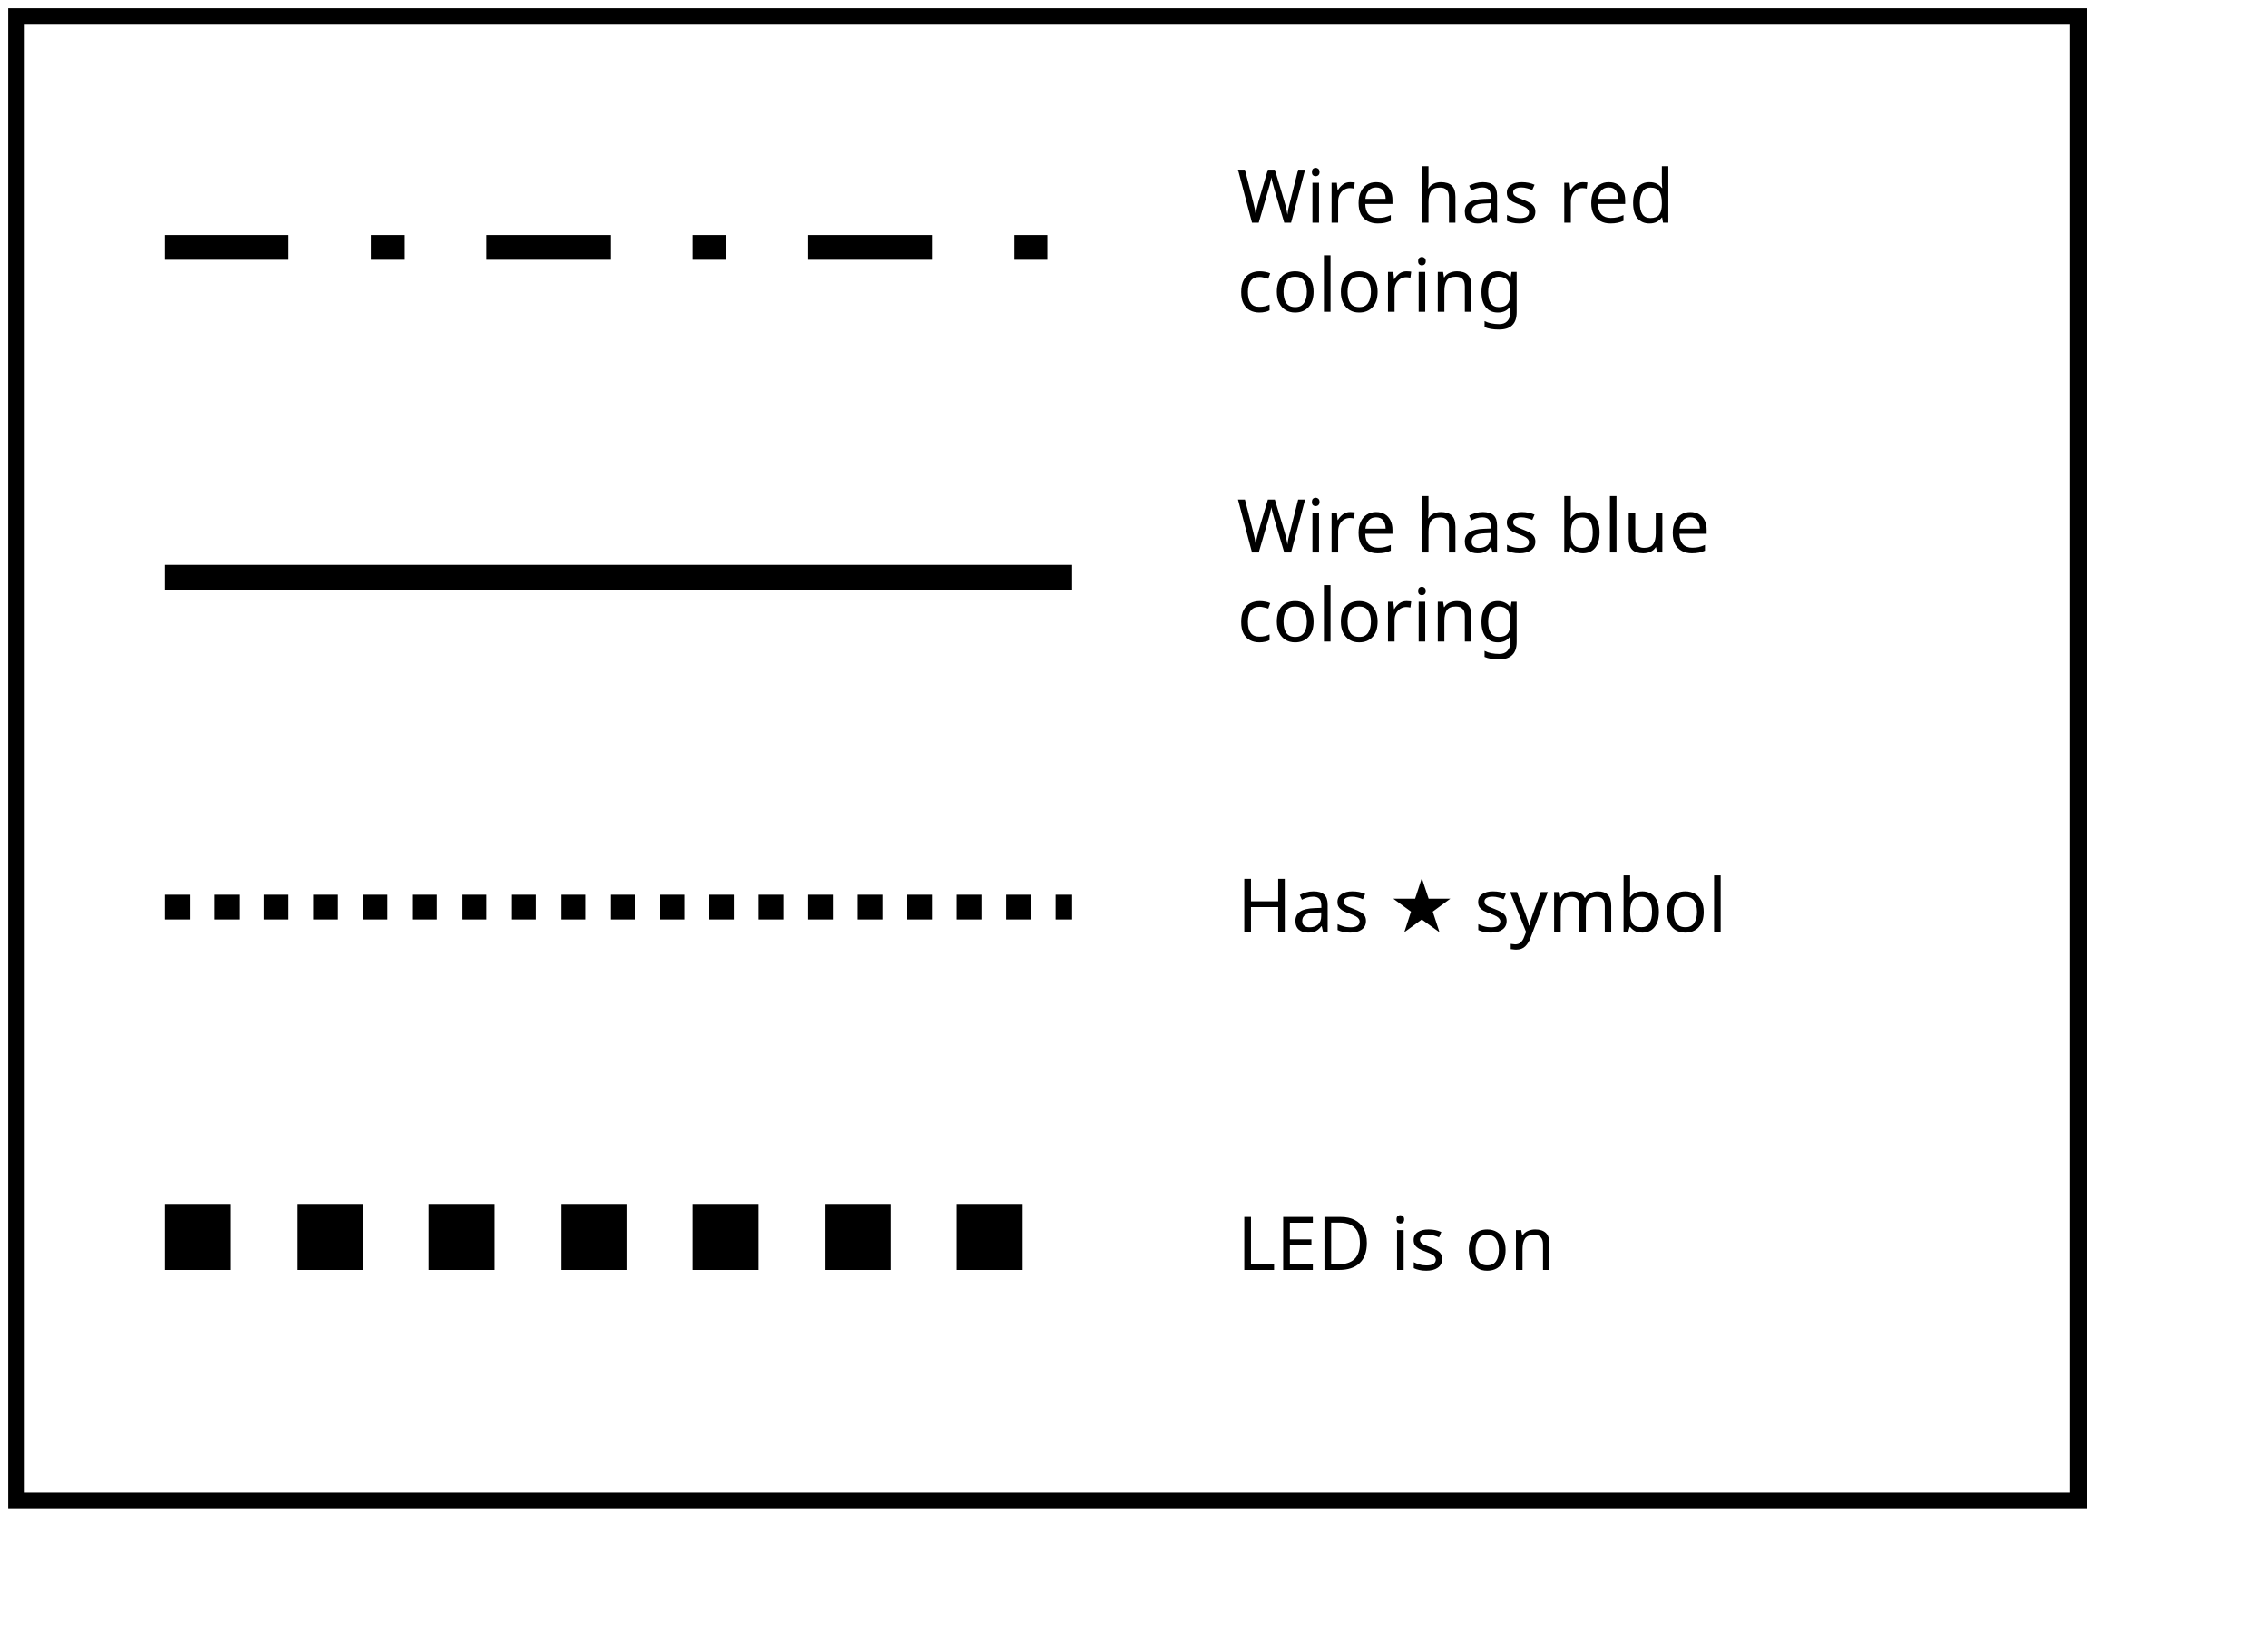
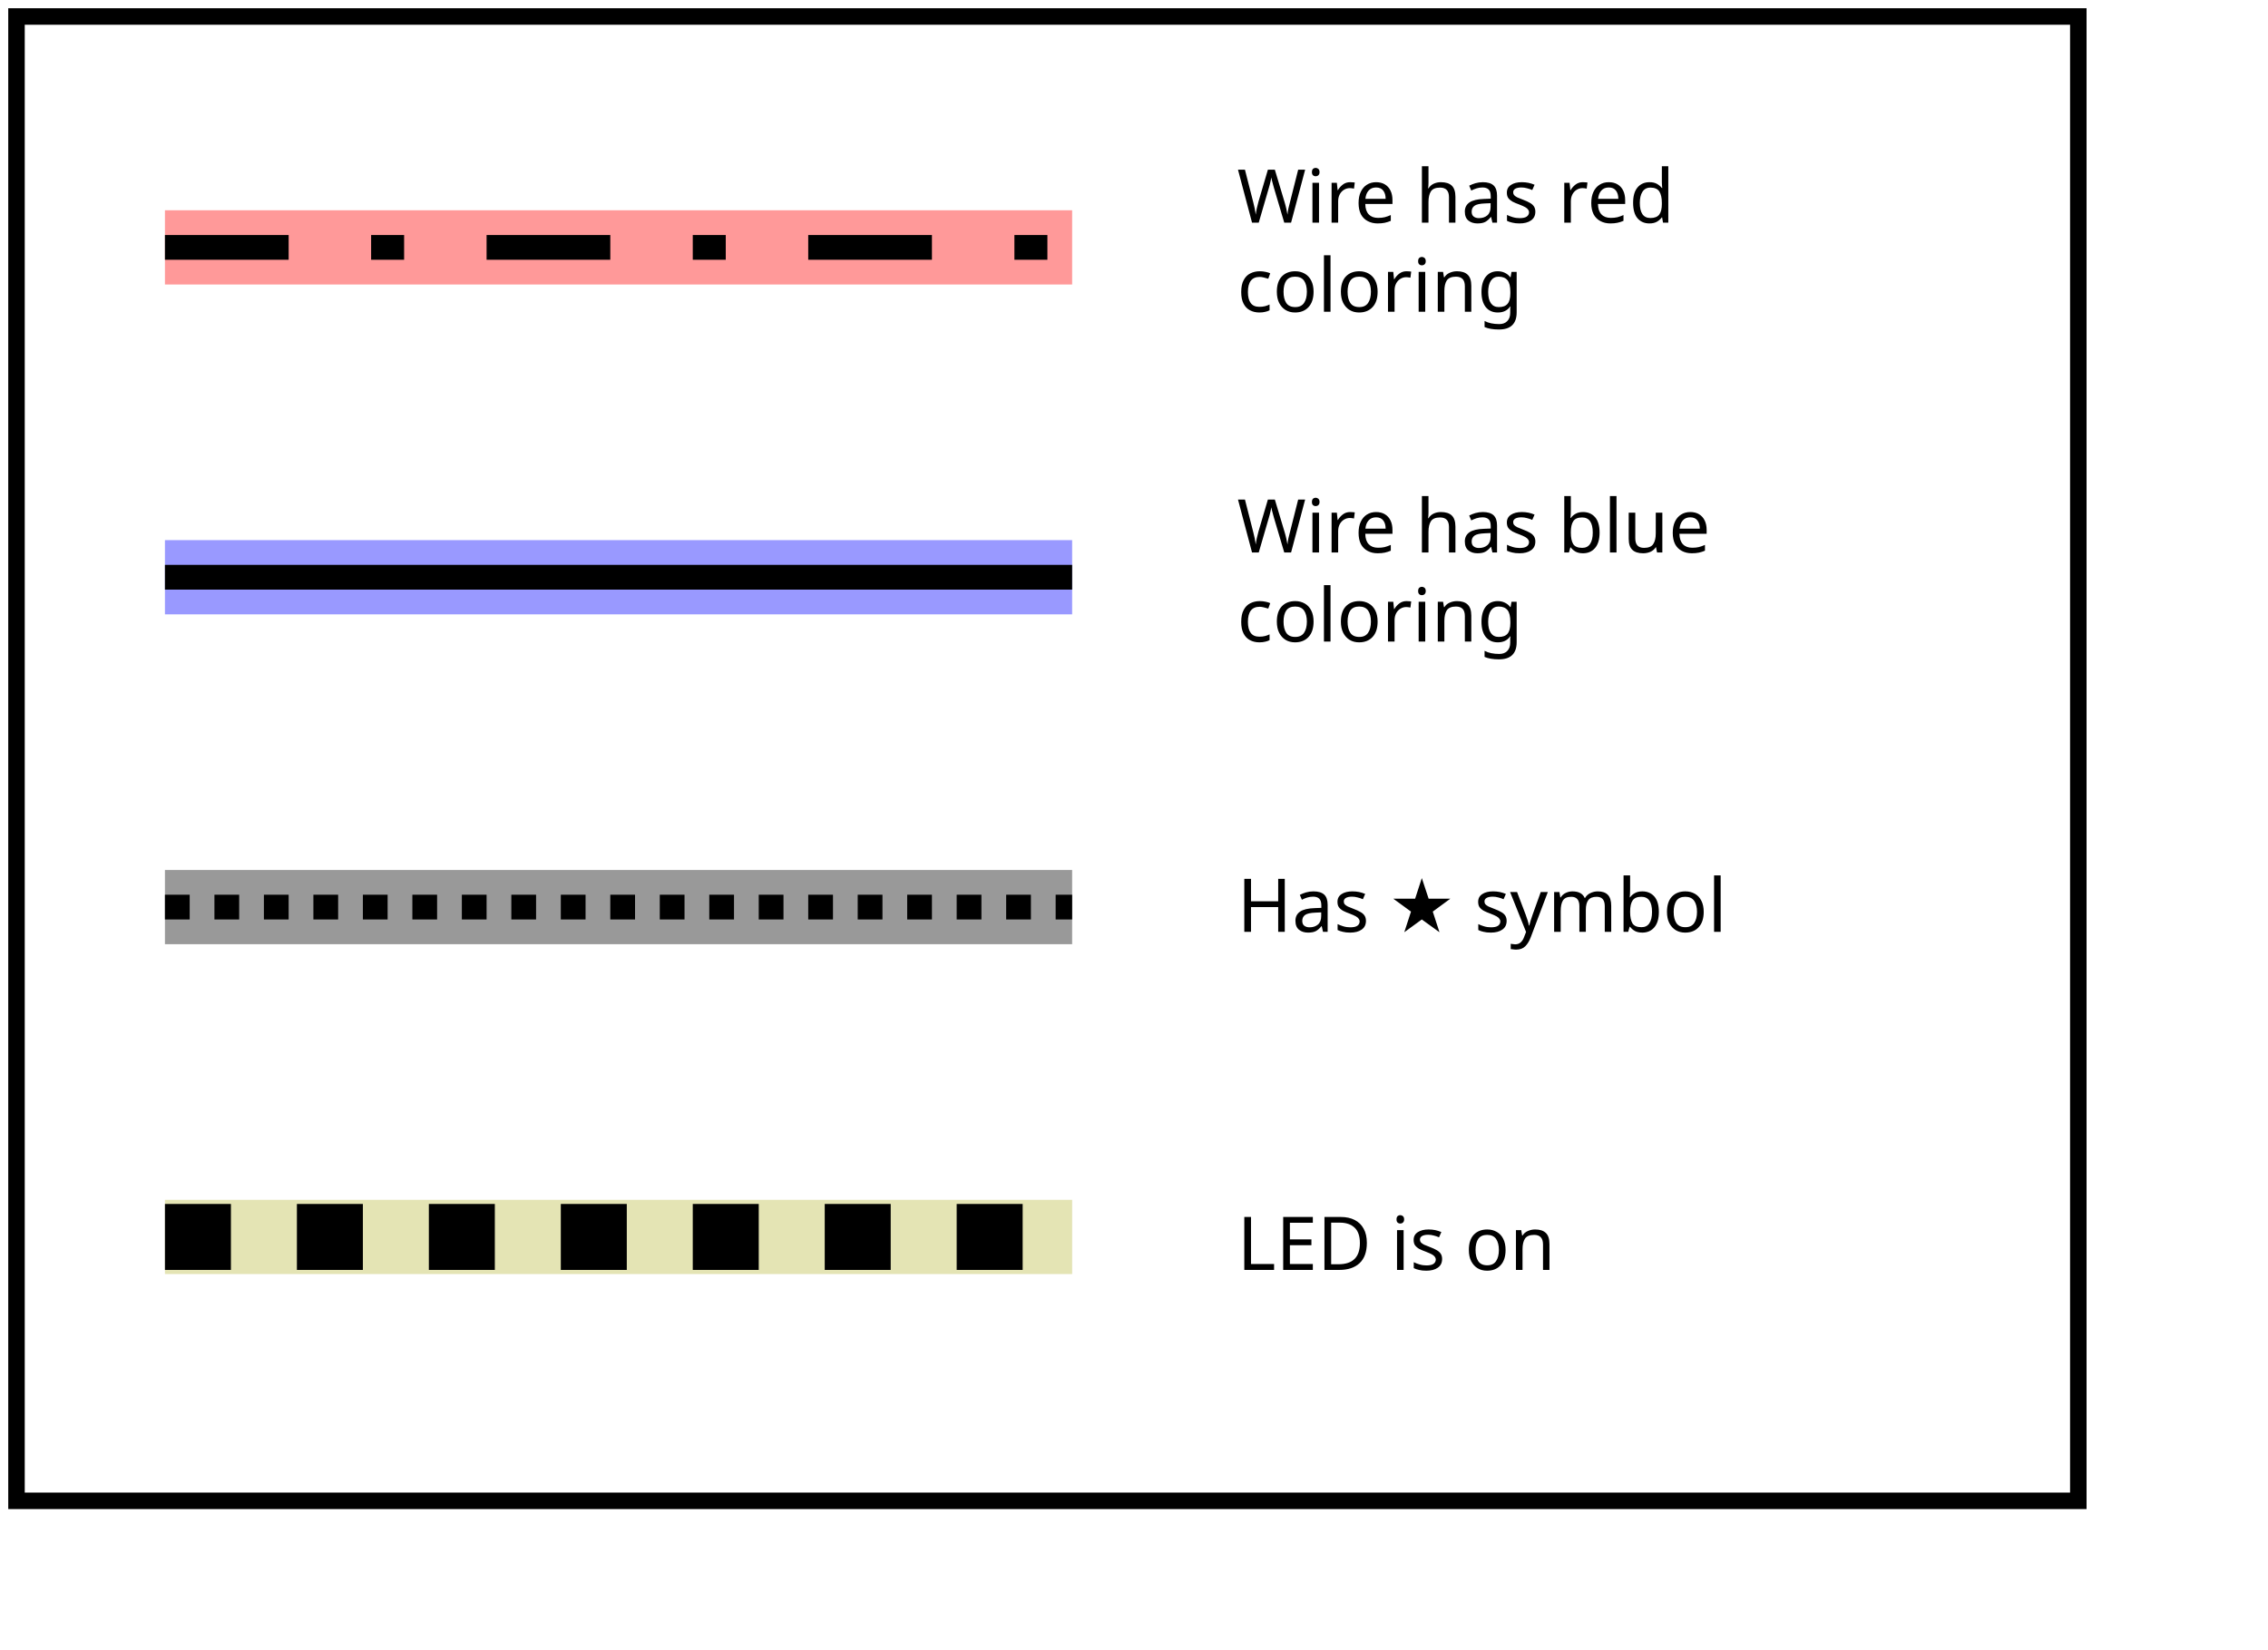
<svg xmlns="http://www.w3.org/2000/svg" width="100%" height="100%" viewBox="0 0 275 200" preserveAspectRatio="xMidYMid meet" version="1.1">
  <rect x="2" y="2" width="250" height="180" stroke="black" fill="none" stroke-width="2" stroke-dasharray="" />
+   <line x1="20" x2="130" y1="30" y2="30" opacity=".4" stroke="red" stroke-width="9" stroke-dasharray="" fill="none" />
+   <line x1="20" x2="130" y1="70" y2="70" opacity=".4" stroke="blue" stroke-width="9" stroke-dasharray="" fill="none" />
+   <line x1="20" x2="130" y1="110" y2="110" opacity=".4" stroke="black" stroke-width="9" stroke-dasharray="" fill="none" />
+   <line x1="20" x2="130" y1="150" y2="150" opacity=".4" stroke="#bb4" stroke-width="9" stroke-dasharray="" fill="none" />
  <line x1="20" x2="130" y1="30" y2="30" stroke="black" stroke-width="3" stroke-dasharray="15,10,4,10" fill="none" />
  <line x1="20" x2="130" y1="70" y2="70" stroke="black" stroke-width="3" stroke-dasharray="" fill="none" />
  <line x1="20" x2="130" y1="110" y2="110" stroke="black" stroke-width="3" stroke-dasharray="3" fill="none" />
  <line x1="20" x2="130" y1="150" y2="150" stroke="black" stroke-width="8" stroke-dasharray="8" fill="none" />
  <text font-family="Special Elite, sans-serif" text-anchor="left-middle" x="150" y="27" font-size="0.75em">
    <tspan>Wire has red</tspan>
    <tspan x="150" dy="1.2em">coloring</tspan>
  </text>
  <text font-family="Special Elite, sans-serif" text-anchor="left-middle" x="150" y="67" font-size="0.75em">
    <tspan>Wire has blue</tspan>
    <tspan x="150" dy="1.2em">coloring</tspan>
  </text>
  <text font-family="Special Elite, sans-serif" text-anchor="left-middle" x="150" y="113" font-size="0.75em">
    <tspan>Has ★ symbol</tspan>
  </text>
  <text font-family="Special Elite, sans-serif" text-anchor="left-middle" x="150" y="154" font-size="0.75em">
    <tspan>LED is on</tspan>
  </text>
</svg>
